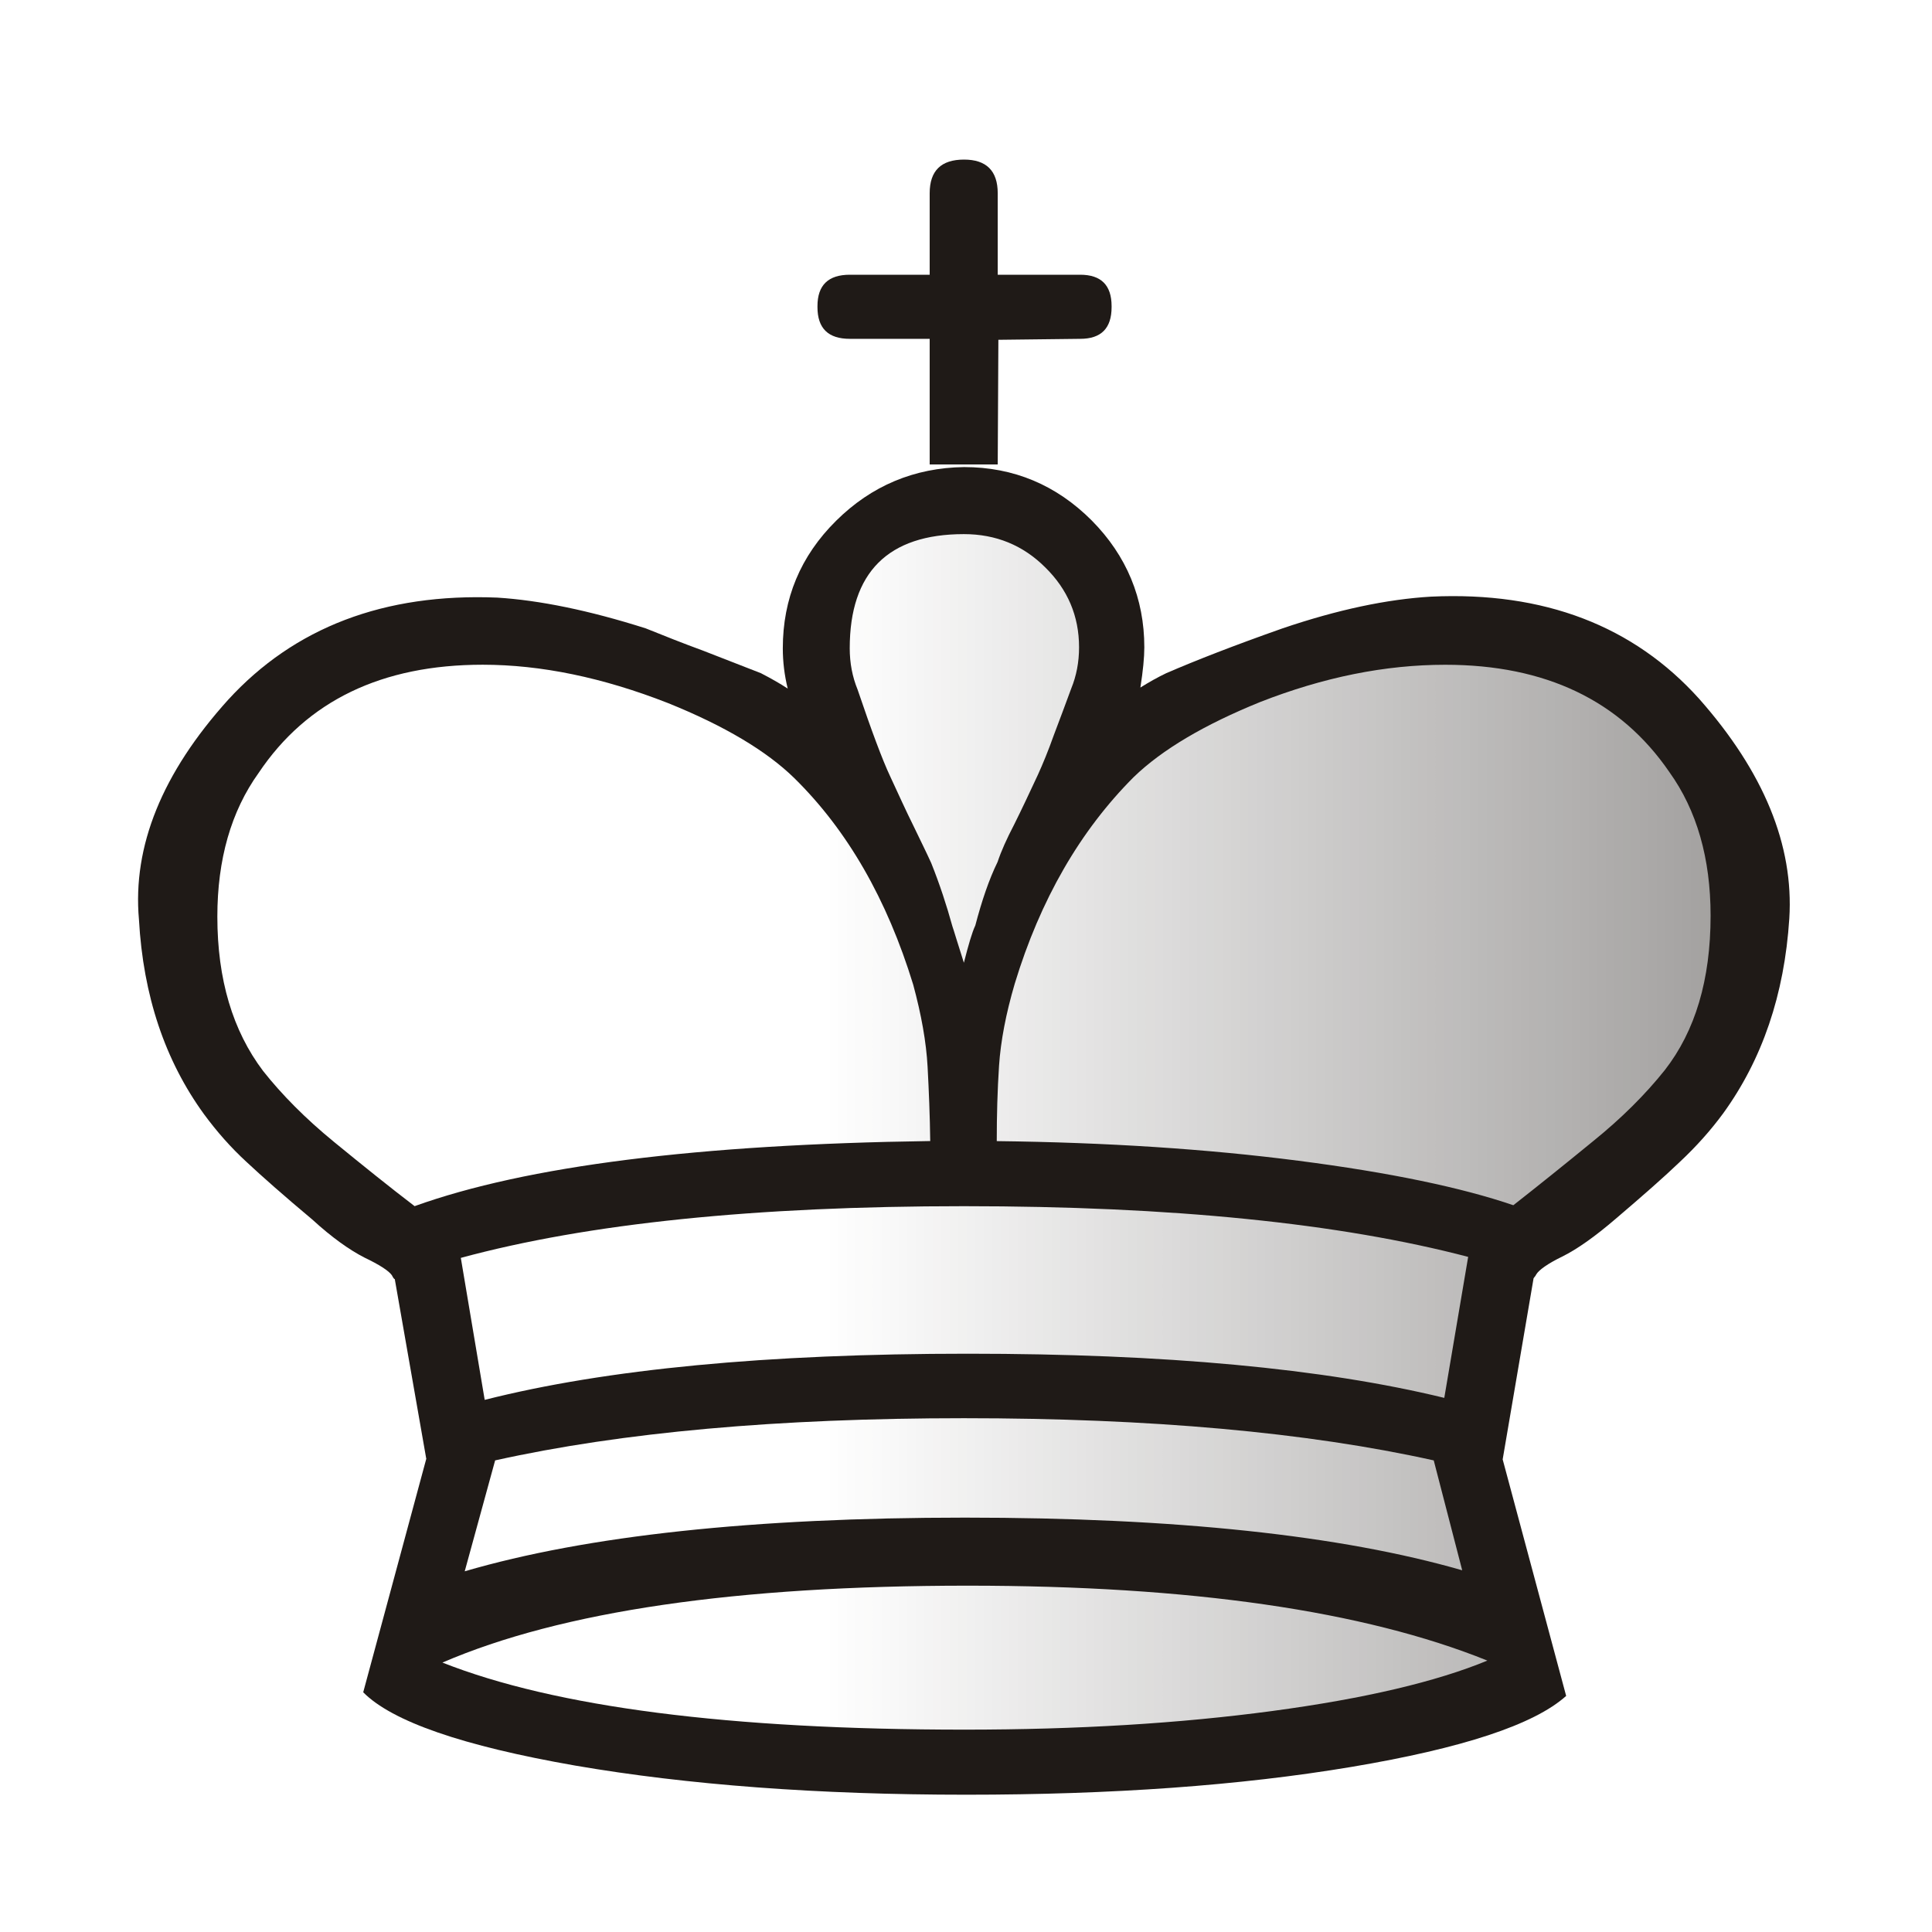
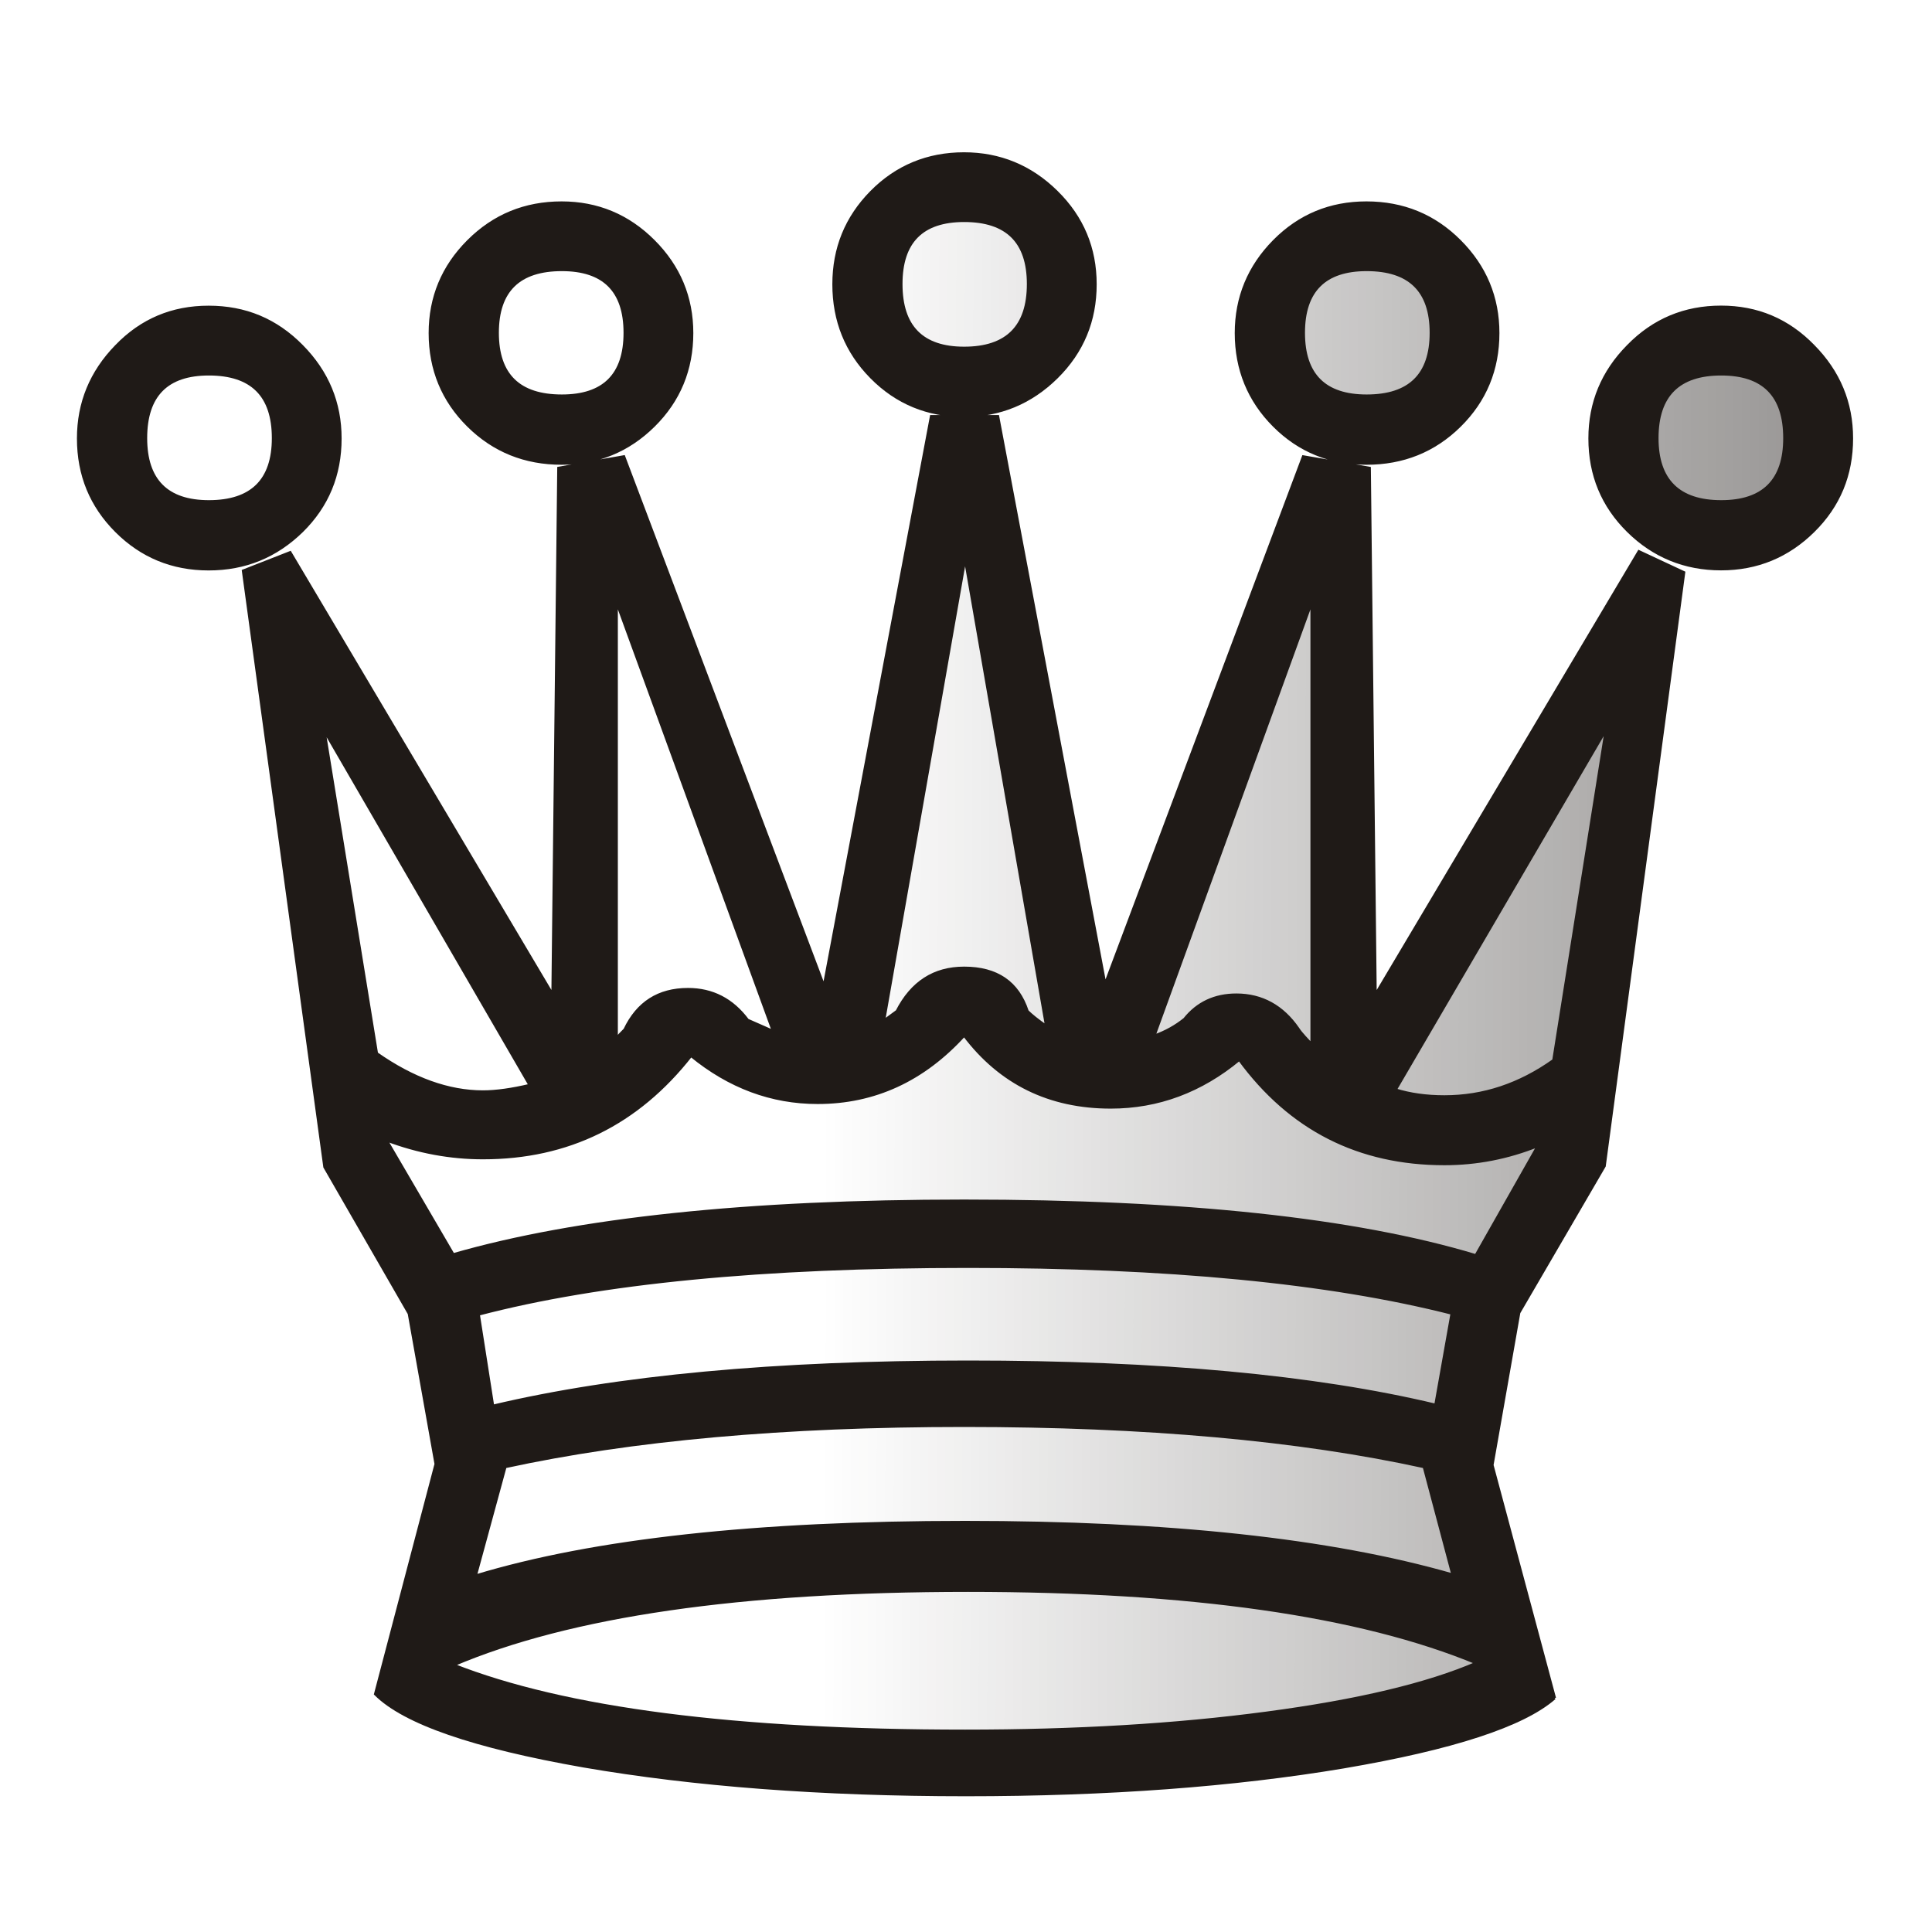
<svg xmlns="http://www.w3.org/2000/svg" width="177.17" height="177.17" shape-rendering="geometricPrecision" image-rendering="optimizeQuality" fill-rule="evenodd" clip-rule="evenodd" viewBox="0 0 50 50">
  <defs>
-     <linearGradient id="0" x1="21.376" x2="77.64" gradientUnits="userSpaceOnUse">
+     <linearGradient id="0" x1="21.253" y1="37.22" x2="77.64" y2="37.35" gradientUnits="userSpaceOnUse">
      <stop stop-color="#fff" />
      <stop offset="1" stop-color="#fff" stop-opacity="0" />
    </linearGradient>
  </defs>
-   <g fill="#1f1a17">
-     <path d="m25.821 12.02h-1.761v-3.251h-2.066c-.559 0-.838-.271-.838-.821v-.025c0-.542.279-.813.838-.813h2.066v-2.108c0-.584.296-.872.889-.872.576 0 .872.288.872.872v2.108h2.134c.542 0 .813.271.813.813v.025c0 .55-.271.821-.813.821l-2.117.025-.017 3.226" />
-     <path d="m11.03 37.744l-.813-4.64c-.017 0-.042-.034-.076-.102-.085-.118-.322-.271-.711-.457-.381-.195-.838-.516-1.346-.982-.728-.61-1.295-1.109-1.702-1.49-.406-.373-.771-.787-1.101-1.236-1.01-1.389-1.575-3.065-1.685-5.04-.169-1.897.601-3.793 2.303-5.681 1.719-1.88 4.047-2.769 6.968-2.65 1.092.068 2.379.33 3.844.796.483.195.974.39 1.482.576.5.195.999.389 1.499.584.262.135.5.271.694.398-.085-.347-.127-.694-.127-1.041 0-1.287.457-2.388 1.38-3.302.914-.906 2.024-1.372 3.311-1.389 1.287 0 2.388.466 3.302 1.38.906.914 1.363 2.02 1.363 3.285 0 .262-.034.61-.102 1.041.229-.144.457-.271.669-.372.762-.33 1.761-.72 3.01-1.16 1.422-.483 2.701-.754 3.844-.821 2.921-.136 5.241.754 6.943 2.65 1.668 1.888 2.447 3.785 2.328 5.681-.127 1.973-.703 3.649-1.71 5.04-.33.449-.703.864-1.118 1.253-.406.39-.965.881-1.66 1.473-.542.466-1.01.796-1.389.982-.381.186-.601.347-.669.457-.017.034-.034.059-.051.076-.017.017-.025.034-.025.051l-.796 4.665 1.643 6.121c-.83.745-2.684 1.355-5.554 1.837-2.879.483-6.206.72-9.974.72-3.835 0-7.214-.254-10.118-.754-2.912-.508-4.741-1.143-5.486-1.897l1.634-6.05" />
+   <g stroke="#1f1a17" stroke-width=".076">
+     <path fill="#1f1a17" d="m44.541 14.723c-.94 0-1.744-.33-2.405-.982-.66-.652-.991-1.448-.991-2.396 0-.923.33-1.719.991-2.388.66-.677 1.465-1.01 2.405-1.01.931 0 1.727.33 2.388 1.01.66.669.991 1.465.991 2.388 0 .948-.33 1.744-.991 2.396-.66.652-1.456.982-2.388.982zm-4.31 29.22c-.813.711-2.633 1.304-5.461 1.786-2.828.474-6.087.72-9.77.72-3.751 0-7.05-.254-9.898-.745-2.845-.499-4.64-1.118-5.385-1.863l1.566-5.952-.694-3.895-2.184-3.793-2.108-15.426 1.211-.474 6.799 11.455.152-13.64 1.685-.296 5.182 13.716 2.777-14.757h1.719l2.777 14.707 5.131-13.665 1.71.296.152 13.64 6.824-11.481 1.16.542-2.057 15.359-2.21 3.793-.694 3.946 1.617 6.03zm-25.696-31.953c-.948 0-1.753-.322-2.413-.974-.66-.652-.991-1.456-.991-2.396 0-.923.33-1.719.991-2.379.66-.66 1.465-.991 2.413-.991.923 0 1.719.33 2.379.991.66.66.991 1.456.991 2.379 0 .94-.33 1.744-.991 2.396-.66.652-1.456.974-2.379.974zm-9.136 2.735c-.94 0-1.736-.33-2.388-.982-.652-.652-.982-1.448-.982-2.396 0-.923.33-1.719.982-2.388.652-.677 1.448-1.01 2.388-1.01.948 0 1.744.33 2.413 1.01.66.669.991 1.465.991 2.388 0 .948-.33 1.744-.991 2.396-.669.652-1.465.982-2.413.982zm19.55-3.971c-.94 0-1.744-.33-2.396-.991-.652-.66-.974-1.465-.974-2.405 0-.931.322-1.727.974-2.388.652-.66 1.456-.991 2.396-.991.923 0 1.727.33 2.396.991.669.66.999 1.456.999 2.388 0 .94-.33 1.744-.999 2.405-.669.66-1.473.991-2.396.991zm10.414 1.236c-.94 0-1.736-.322-2.388-.974-.652-.652-.982-1.456-.982-2.396 0-.923.33-1.719.982-2.379.652-.66 1.448-.991 2.388-.991.948 0 1.753.33 2.413.991.66.66.991 1.456.991 2.379 0 .94-.33 1.744-.991 2.396-.66.652-1.465.974-2.413.974z" />
+     <path fill="url(#0)" d="m38.22 43.04c-3.02-1.253-7.417-1.88-13.166-1.88-5.876 0-10.312.643-13.327 1.93 2.896 1.143 7.315 1.71 13.25 1.71 2.845 0 5.444-.152 7.798-.466 2.362-.313 4.174-.745 5.444-1.295zm-13.267-34.03c1.109 0 1.66-.559 1.66-1.659 0-1.092-.55-1.643-1.66-1.643-1.092 0-1.634.55-1.634 1.643 0 1.101.542 1.659 1.634 1.659zm12.624 24.977c-3.192-.813-7.366-1.211-12.522-1.211-5.292 0-9.517.406-12.675 1.236l.373 2.379c3.217-.762 7.324-1.143 12.302-1.143 4.944 0 8.975.373 12.1 1.118l.423-2.379zm.618-1.49l1.617-2.853c-.796.322-1.609.474-2.43.474-2.218 0-3.988-.897-5.309-2.701-.991.821-2.1 1.236-3.327 1.236-1.583 0-2.853-.618-3.793-1.863-1.058 1.16-2.32 1.744-3.793 1.744-1.194 0-2.286-.406-3.277-1.219-1.389 1.77-3.183 2.65-5.385 2.65-.838 0-1.676-.152-2.506-.466l1.736 2.972c3.209-.923 7.62-1.389 13.225-1.389 5.706 0 10.118.474 13.242 1.414zm-11.11-5.927l-2.108-12.133-2.108 11.989c.051-.034.161-.119.347-.254.381-.745.957-1.118 1.736-1.118.847 0 1.389.372 1.634 1.118.102.102.271.237.5.398zm6.867.474v-11.489l-4.089 11.261c.313-.11.576-.262.796-.44.33-.415.779-.627 1.338-.627.66 0 1.194.296 1.592.872.042.068.102.136.169.212.068.076.136.144.195.212zm-13.936-.347l-4.064-11.142v11.337c.042-.068.119-.144.22-.245.33-.694.872-1.041 1.634-1.041.627 0 1.143.262 1.541.796.449.195.669.296.669.296zm-6.299 1.389l-5.334-9.203 1.363 8.382c.94.66 1.863.991 2.752.991.347 0 .754-.059 1.219-.169zm22.394.119c.381.119.804.178 1.27.178 1.01 0 1.947-.313 2.828-.94l1.363-8.585-5.461 9.347zm1.49 12.556l-.745-2.802c-3.243-.711-7.205-1.067-11.904-1.067-4.648 0-8.611.356-11.879 1.067l-.771 2.828c3.073-.931 7.298-1.389 12.675-1.389 5.241 0 9.449.449 12.624 1.363zm-23.06-30.514c1.084 0 1.634-.542 1.634-1.634 0-1.092-.55-1.634-1.634-1.634-1.109 0-1.668.542-1.668 1.634 0 1.092.559 1.634 1.668 1.634zm20.828 0c1.109 0 1.668-.542 1.668-1.634 0-1.092-.559-1.634-1.668-1.634-1.084 0-1.634.542-1.634 1.634 0 1.092.55 1.634 1.634 1.634zm-29.964 2.735c1.109 0 1.668-.55 1.668-1.643 0-1.109-.559-1.659-1.668-1.659-1.084 0-1.634.55-1.634 1.659 0 1.092.55 1.643 1.634 1.643zm39.14 0c1.092 0 1.642-.55 1.642-1.643 0-1.109-.55-1.659-1.642-1.659-1.101 0-1.66.55-1.66 1.659 0 1.092.559 1.643 1.66 1.643z" />
  </g>
-   <path fill="url(#0)" d="m25.796 29.532c2.845.034 5.444.203 7.806.508 2.371.305 4.225.694 5.563 1.151.627-.491 1.312-1.041 2.057-1.651.745-.601 1.363-1.219 1.863-1.846.787-1.01 1.185-2.337 1.185-3.996 0-1.482-.356-2.726-1.067-3.717-1.27-1.854-3.209-2.777-5.8-2.777-1.558 0-3.15.322-4.792.965-1.439.584-2.532 1.228-3.268 1.939-1.389 1.389-2.421 3.175-3.082 5.351-.229.779-.364 1.49-.406 2.125-.042.635-.059 1.287-.059 1.947m-13.25 6.697c3.141-.796 7.307-1.194 12.505-1.194 5.089 0 9.203.381 12.327 1.143l.618-3.649c-3.327-.872-7.671-1.312-13.05-1.312-5.41 0-9.745.449-13.02 1.338l.618 3.675m25.298 4.411l-.737-2.845c-3.277-.728-7.332-1.092-12.158-1.092-4.809 0-8.856.364-12.133 1.092l-.787 2.87c3.158-.923 7.468-1.389 12.945-1.389 5.444 0 9.728.457 12.869 1.363m.652 2.337c-3.192-1.287-7.679-1.939-13.445-1.939-5.986 0-10.516.66-13.598 1.99 2.913 1.151 7.417 1.736 13.521 1.736 2.913 0 5.563-.161 7.959-.483 2.404-.322 4.25-.762 5.563-1.304m-14.419-13.445c-.008-.643-.034-1.287-.068-1.922-.034-.635-.161-1.346-.372-2.125-.677-2.21-1.702-3.996-3.082-5.351-.711-.694-1.795-1.346-3.268-1.939-1.685-.66-3.285-.991-4.792-.991-2.608 0-4.547.931-5.8 2.802-.711.991-1.067 2.235-1.067 3.717 0 1.626.398 2.955 1.185 3.996.483.61 1.092 1.228 1.837 1.837.745.61 1.439 1.168 2.083 1.66 2.896-1.041 7.341-1.6 13.343-1.685m.872-4.614c.119-.466.212-.787.296-.965.169-.643.356-1.194.576-1.643.093-.279.237-.601.432-.974.186-.373.389-.804.61-1.279.127-.279.271-.627.415-1.033.152-.406.305-.804.449-1.202.135-.33.203-.686.203-1.067 0-.813-.296-1.499-.872-2.066-.576-.576-1.279-.864-2.108-.864-1.964 0-2.955.991-2.955 2.955 0 .381.068.737.203 1.067.364 1.075.643 1.82.838 2.235.22.474.415.906.601 1.279.178.372.339.694.466.974.22.55.398 1.092.55 1.643.034.093.127.415.296.94" />
</svg>
